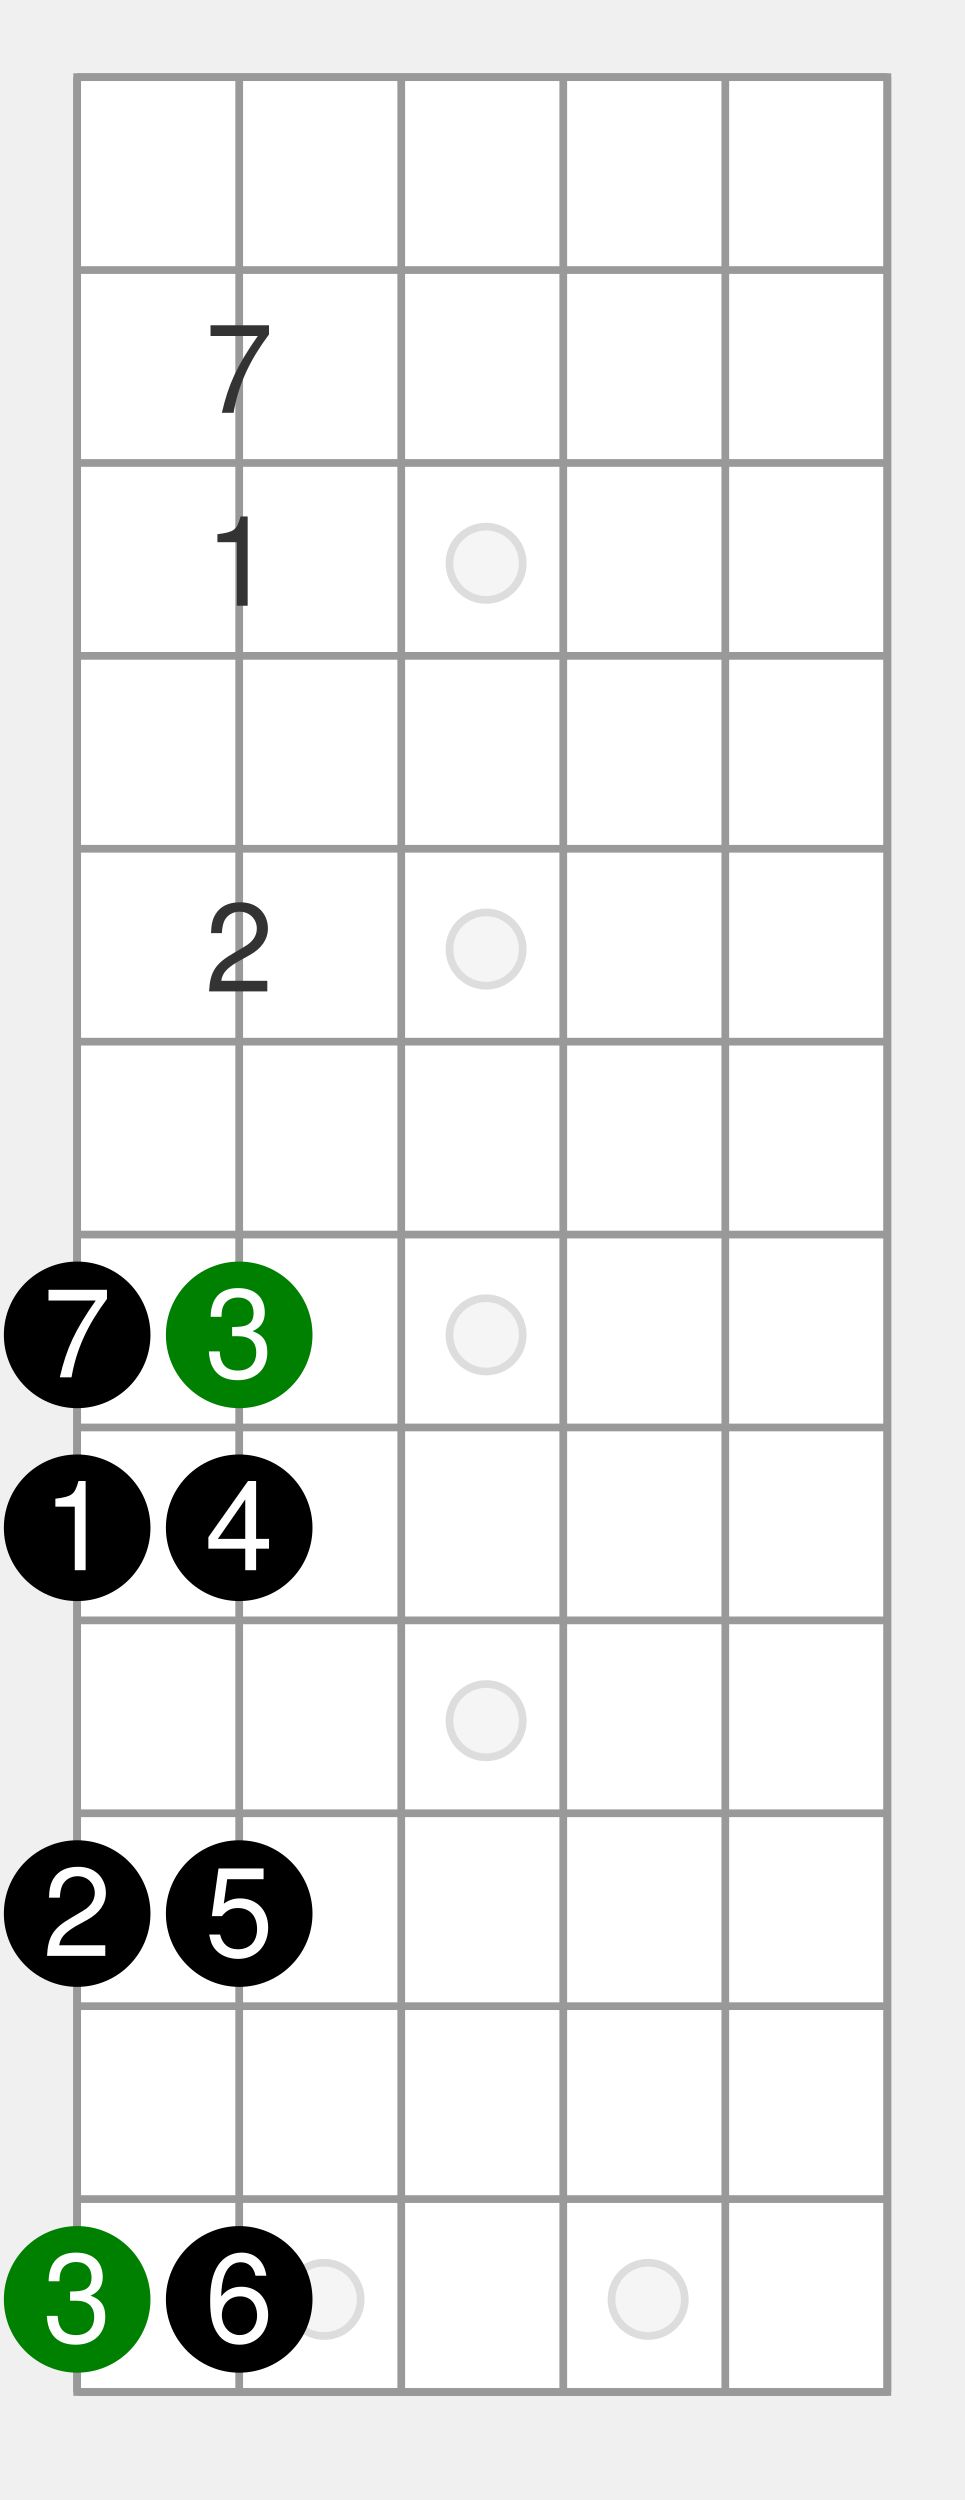
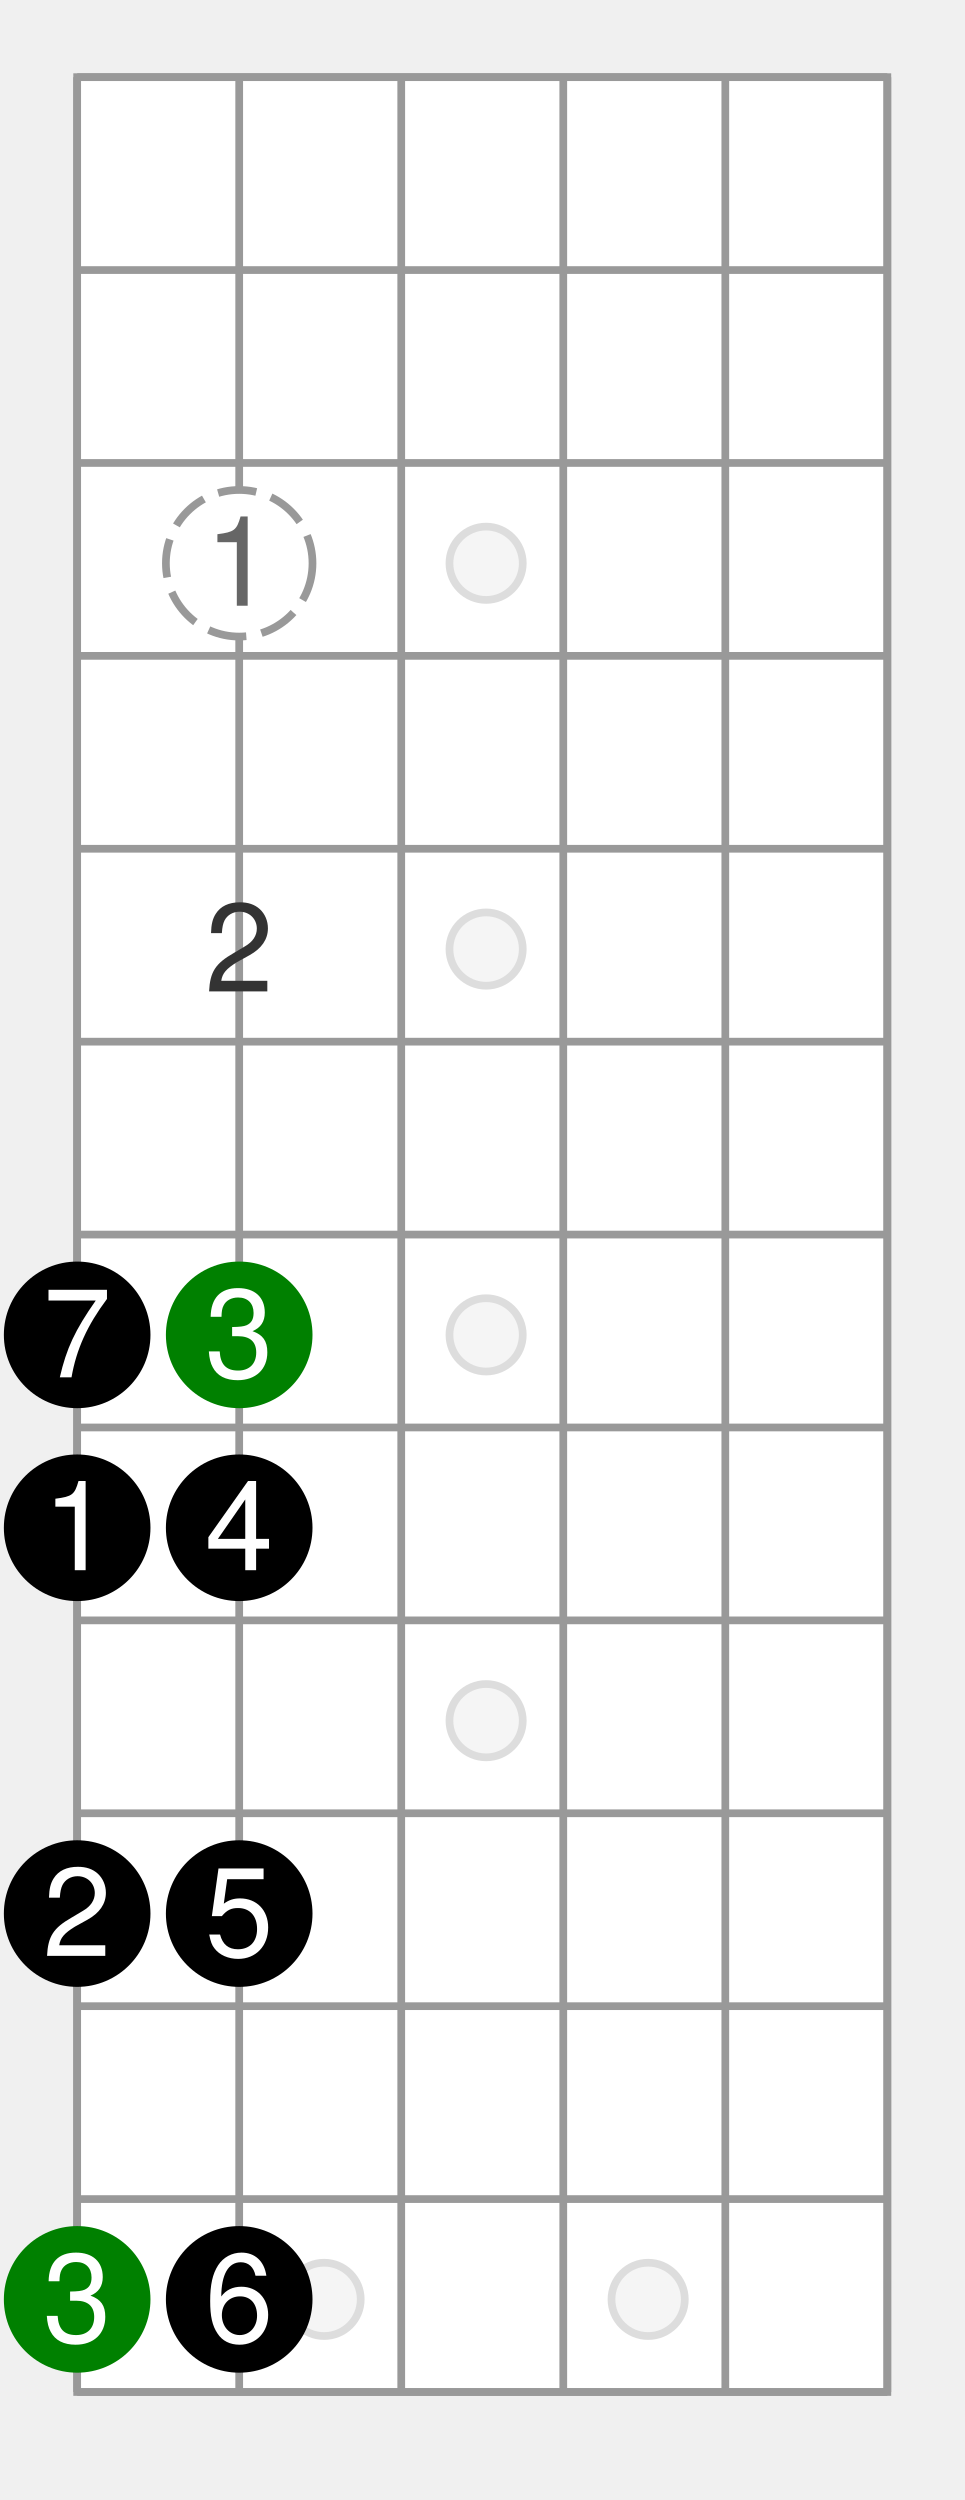
- <svg xmlns="http://www.w3.org/2000/svg" id="diagram-new" class="fbd-diagram" width="100%" viewBox="0 0 125 324" preserveAspectRatio="xMidYMid meet" font-size="16px" data-fbd="{&quot;numStrings&quot;:6,&quot;numFrets&quot;:12,&quot;inlays&quot;:[3,5,7,9,&quot;12:double&quot;],&quot;grid&quot;:[[null,null,&quot;&quot;,null,null,null,null,null],[null,null,null,null,null,null,null,null],[null,null,&quot;7&quot;,null,null,null,null,null],[null,null,&quot;1&quot;,null,null,null,null,null],[null,null,null,null,null,null,null,null],[null,null,&quot;2&quot;,null,null,null,null,null],[null,null,null,null,null,null,null,null],[null,{&quot;dot&quot;:true,&quot;label&quot;:&quot;7&quot;},{&quot;dot&quot;:true,&quot;class&quot;:&quot;fbd-note-root&quot;,&quot;label&quot;:&quot;3&quot;},null,null,null,null,null],[null,{&quot;dot&quot;:true,&quot;label&quot;:&quot;1&quot;},{&quot;dot&quot;:true,&quot;label&quot;:&quot;4&quot;},null,null,null,null,null],[null,null,null,null,null,null,null,null],[null,{&quot;dot&quot;:true,&quot;label&quot;:&quot;2&quot;},{&quot;dot&quot;:true,&quot;label&quot;:&quot;5&quot;},null,null,null,null,null],[null,null,null,null,null,null,null,null],[null,{&quot;dot&quot;:true,&quot;class&quot;:&quot;fbd-note-root&quot;,&quot;label&quot;:&quot;3&quot;},{&quot;dot&quot;:true,&quot;label&quot;:&quot;6&quot;},null,null,null,null,null]]}">
+ <svg xmlns="http://www.w3.org/2000/svg" id="diagram-new" class="fbd-diagram" width="100%" viewBox="0 0 125 324" preserveAspectRatio="xMidYMid meet" font-size="16px" data-fbd="{&quot;numStrings&quot;:6,&quot;numFrets&quot;:12,&quot;inlays&quot;:[3,5,7,9,&quot;12:double&quot;],&quot;grid&quot;:[[null,null,&quot;&quot;,null,null,null,null,null],[null,null,null,null,null,null,null,null],[null,null,&quot;&quot;,null,null,null,null,null],[null,null,{&quot;label&quot;:&quot;1&quot;,&quot;dot&quot;:true,&quot;class&quot;:&quot;fbd-note-optional&quot;},null,null,null,null,null],[null,null,null,null,null,null,null,null],[null,null,&quot;2&quot;,null,null,null,null,null],[null,null,null,null,null,null,null,null],[null,{&quot;dot&quot;:true,&quot;label&quot;:&quot;7&quot;},{&quot;dot&quot;:true,&quot;class&quot;:&quot;fbd-note-root&quot;,&quot;label&quot;:&quot;3&quot;},null,null,null,null,null],[null,{&quot;dot&quot;:true,&quot;label&quot;:&quot;1&quot;},{&quot;dot&quot;:true,&quot;label&quot;:&quot;4&quot;},null,null,null,null,null],[null,null,null,null,null,null,null,null],[null,{&quot;dot&quot;:true,&quot;label&quot;:&quot;2&quot;},{&quot;dot&quot;:true,&quot;label&quot;:&quot;5&quot;},null,null,null,null,null],[null,null,null,null,null,null,null,null],[null,{&quot;dot&quot;:true,&quot;class&quot;:&quot;fbd-note-root&quot;,&quot;label&quot;:&quot;3&quot;},{&quot;dot&quot;:true,&quot;label&quot;:&quot;6&quot;},null,null,null,null,null]]}">
  <style type="text/css">/*  */
 .fbd-grid { stroke: #999; } .fbd-grid-background { fill: #fff; } .fbd-diagram { font-family: "Helvetica Neue",Helvetica,Arial,sans-serif; font-weight: 500; } .fbd-inlays { fill: #f5f5f5; stroke: #ddd; } .fbd-positions text { fill: #333; text-anchor: middle; } .fbd-positions circle + text { fill: #fff; } .fbd-dots { fill: #000; stroke: none; } .fbd-note-footer { font-size: 75%; text-anchor: middle; fill: #000; } .fbd-note-root circle { fill: green; } .fbd-note-optional circle { fill: #fff; stroke: #999; stroke-dasharray: 5,2; } .fbd-note-optional circle + text { fill: #666; } .fbd-note-chromatic circle { fill: #fcc; } .fbd-note-chromatic circle + text { fill: #000; }
/*  */
</style>
  <g class="fbd-grid">
    <rect class="fbd-grid-background" x="10" y="10" width="105" height="300" />
    <path class="fbd-frets" d=" M10 10 h105 M10 35 h105 M10 60 h105 M10 85 h105 M10 110 h105 M10 135 h105 M10 160 h105 M10 185 h105 M10 210 h105 M10 235 h105 M10 260 h105 M10 285 h105 M10 310 h105" />
    <path class="fbd-strings" d=" M10 10 v300 M31 10 v300 M52 10 v300 M73 10 v300 M94 10 v300 M115 10 v300" />
  </g>
  <g class="fbd-inlays">
    <circle cx="63" cy="73" r="4.75" />
    <circle cx="63" cy="123" r="4.75" />
    <circle cx="63" cy="173" r="4.75" />
    <circle cx="63" cy="223" r="4.75" />
    <circle cx="42" cy="298" r="4.75" />
    <circle cx="84" cy="298" r="4.75" />
  </g>
  <g class="fbd-positions">
-     <g class="fbd-pos-2-2">
-       <text x="31" y="53.5">7</text>
-     </g>
-     <g class="fbd-pos-2-3">
+     <g class="fbd-pos-2-3 fbd-note-optional">
+       <circle cx="31" cy="73" r="9.5" />
      <text x="31" y="78.5">1</text>
    </g>
    <g class="fbd-pos-2-5">
      <text x="31" y="128.5">2</text>
    </g>
    <g class="fbd-pos-1-7">
      <circle cx="10" cy="173" r="9.5" />
      <text x="10" y="178.5">7</text>
    </g>
    <g class="fbd-pos-2-7 fbd-note-root">
      <circle cx="31" cy="173" r="9.5" />
      <text x="31" y="178.5">3</text>
    </g>
    <g class="fbd-pos-1-8">
      <circle cx="10" cy="198" r="9.5" />
      <text x="10" y="203.5">1</text>
    </g>
    <g class="fbd-pos-2-8">
      <circle cx="31" cy="198" r="9.5" />
      <text x="31" y="203.5">4</text>
    </g>
    <g class="fbd-pos-1-10">
      <circle cx="10" cy="248" r="9.5" />
      <text x="10" y="253.5">2</text>
    </g>
    <g class="fbd-pos-2-10">
      <circle cx="31" cy="248" r="9.5" />
      <text x="31" y="253.5">5</text>
    </g>
    <g class="fbd-pos-1-12 fbd-note-root">
      <circle cx="10" cy="298" r="9.5" />
      <text x="10" y="303.5">3</text>
    </g>
    <g class="fbd-pos-2-12">
      <circle cx="31" cy="298" r="9.5" />
      <text x="31" y="303.5">6</text>
    </g>
  </g>
</svg>
